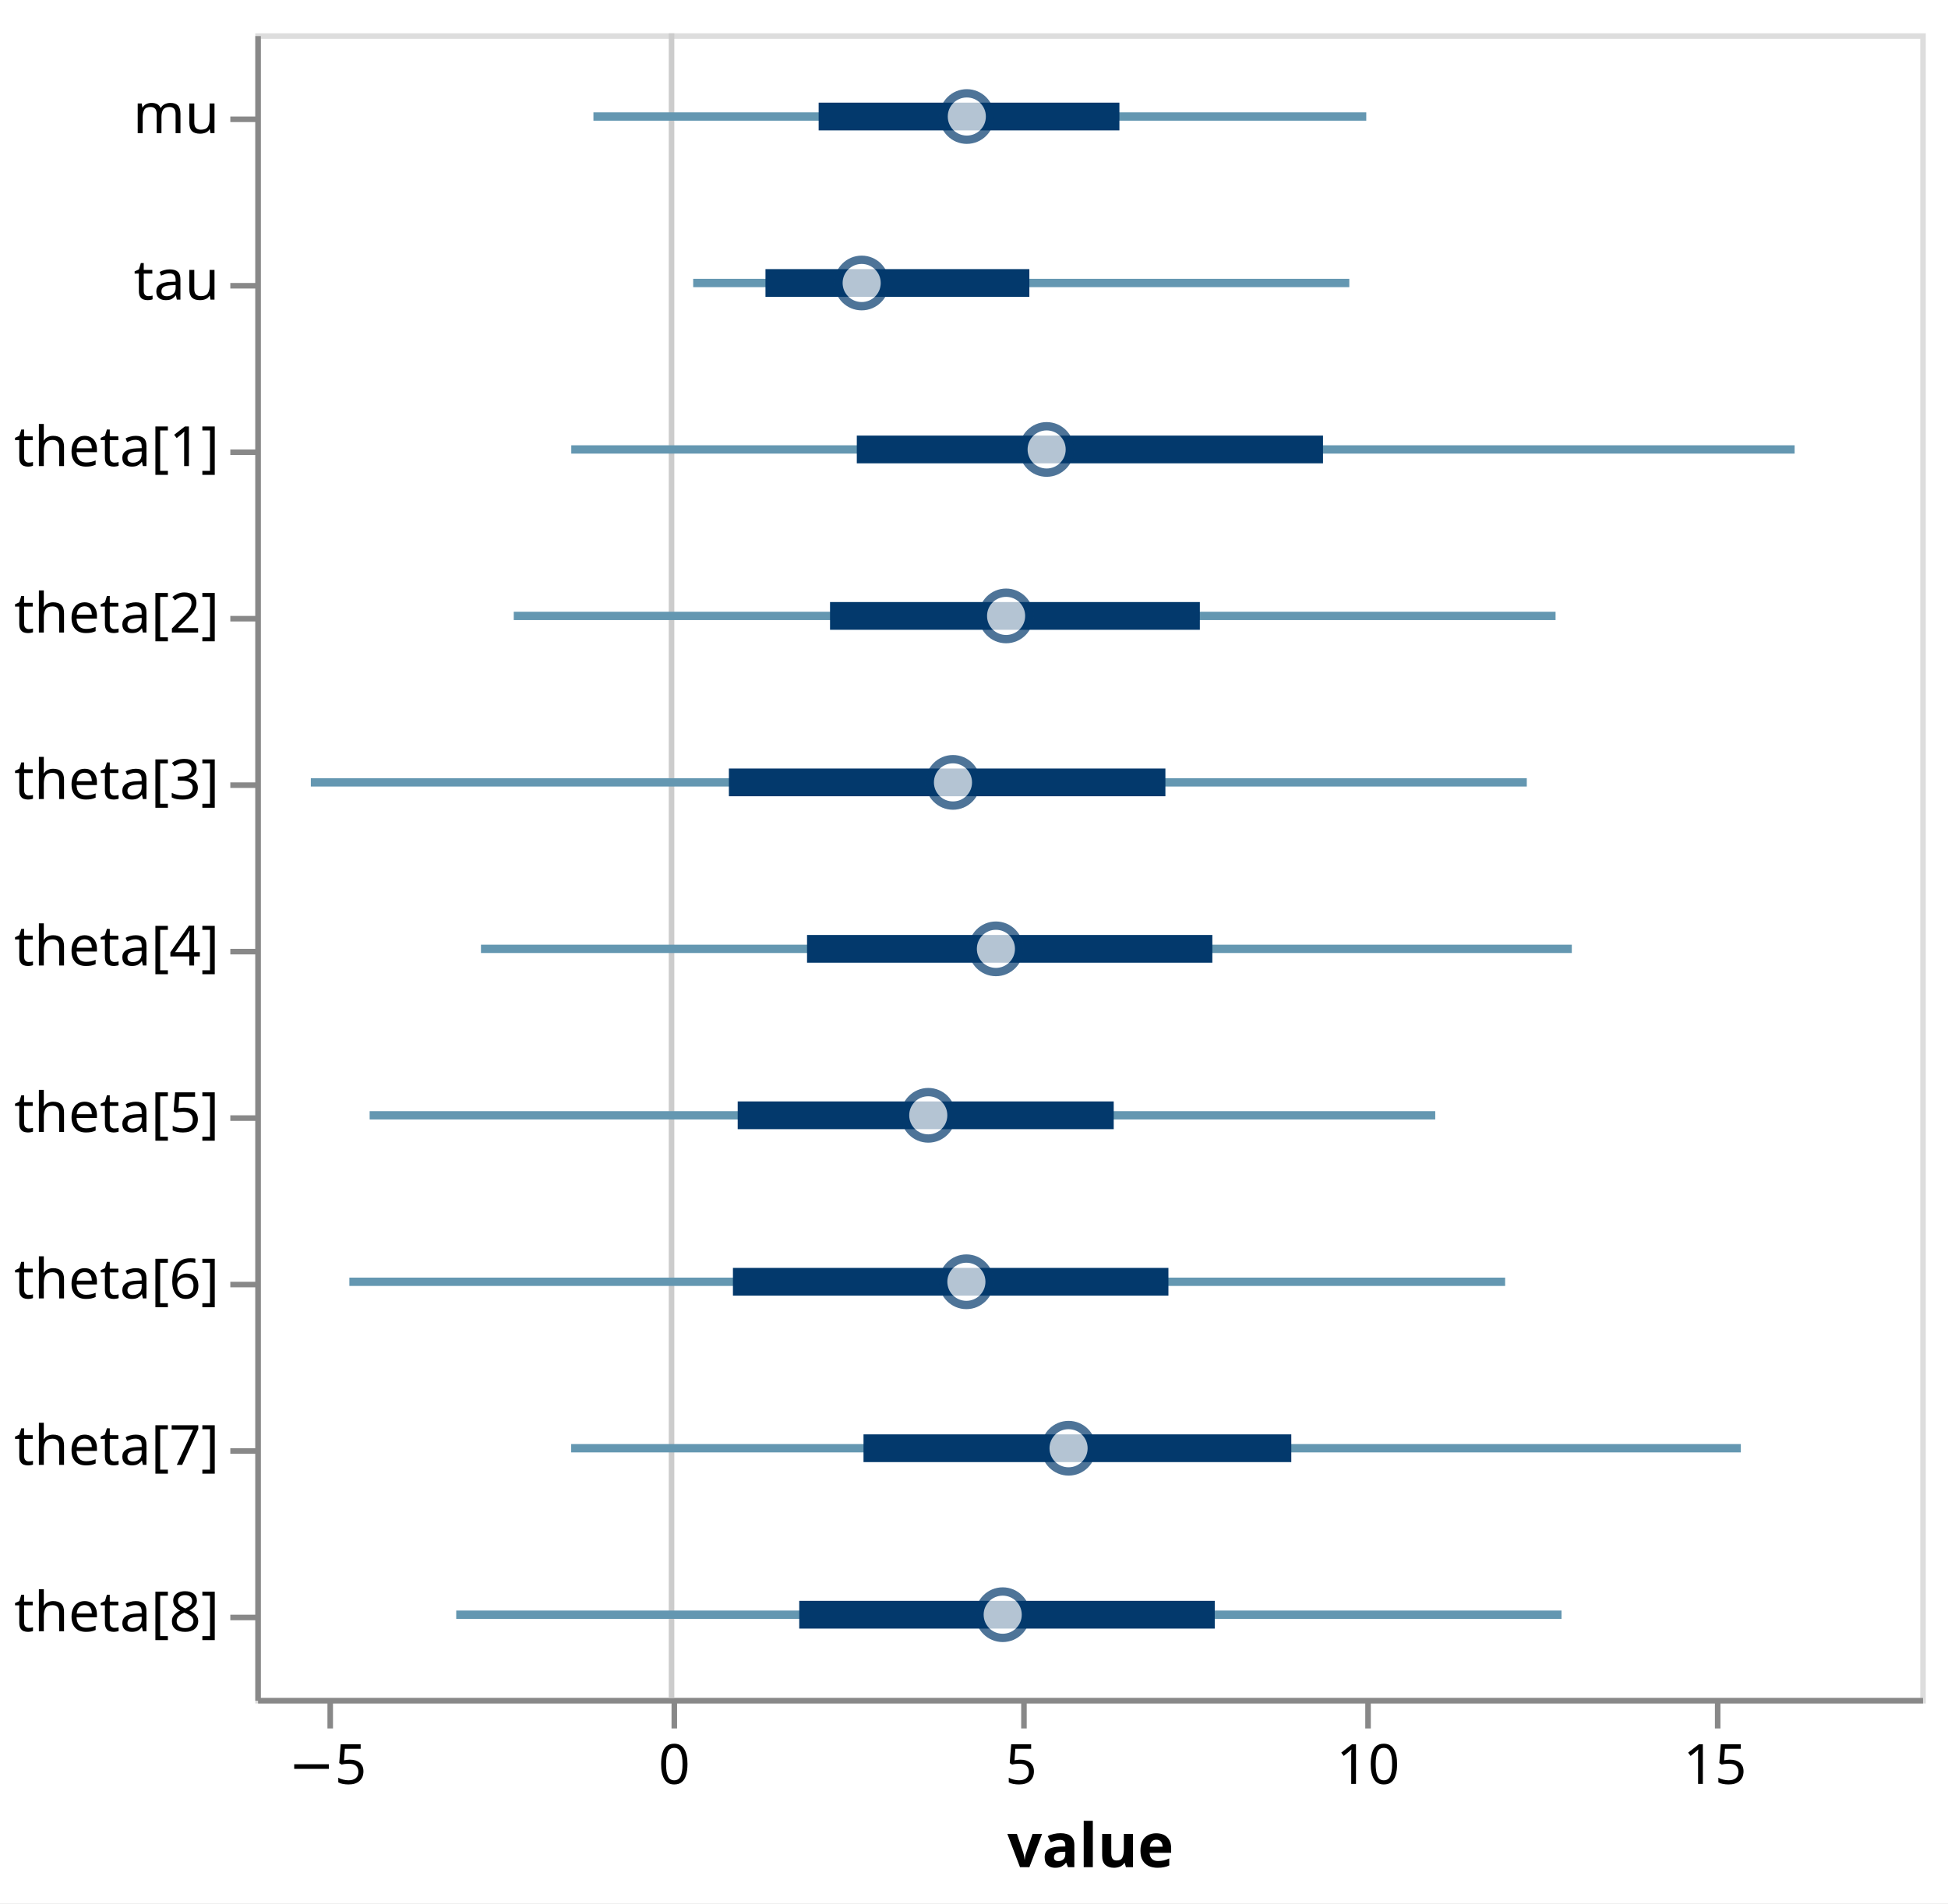
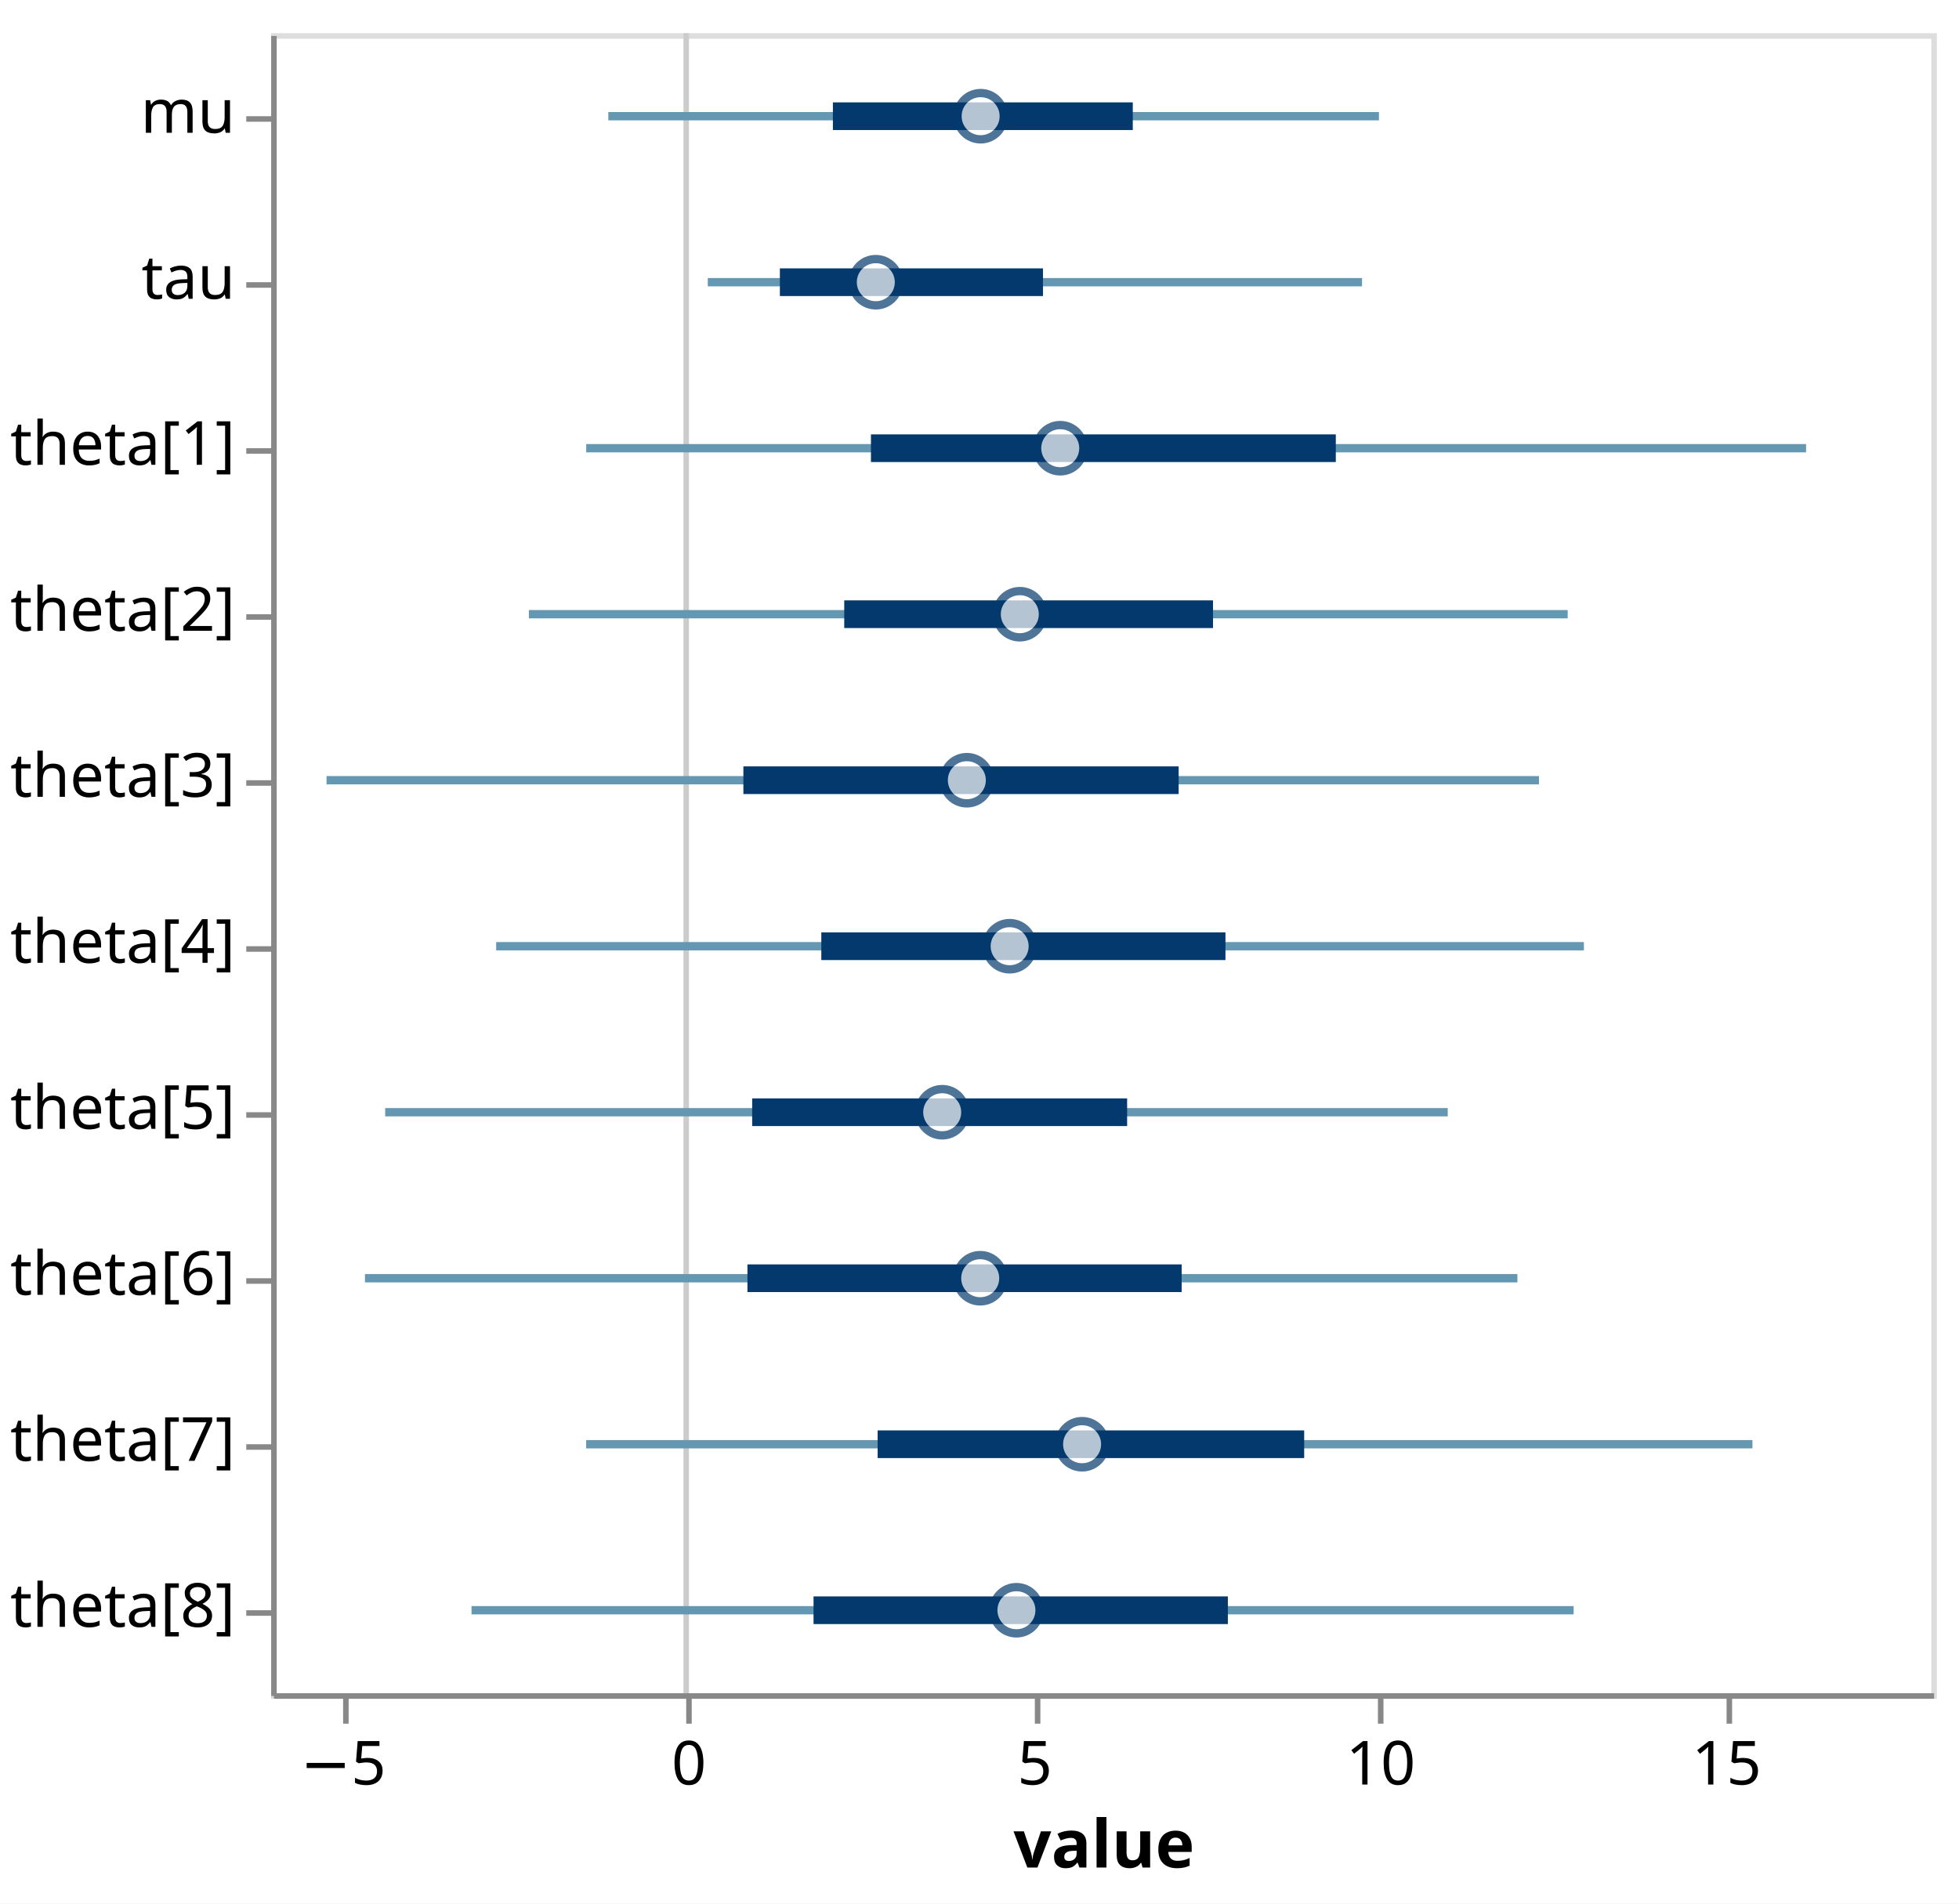
- <svg xmlns="http://www.w3.org/2000/svg" version="1.1" class="marks" width="351" height="343" viewBox="0 0 351 343">
-   <rect width="351" height="343" fill="white" />
-   <g fill="none" stroke-miterlimit="10" transform="translate(46,6)">
+ <svg xmlns="http://www.w3.org/2000/svg" version="1.1" class="marks" width="354" height="344" viewBox="0 0 354 344">
+   <rect width="354" height="344" fill="white" />
+   <g fill="none" stroke-miterlimit="10" transform="translate(49,6)">
    <g class="mark-group role-frame root" role="graphics-object" aria-roledescription="group mark container">
      <g transform="translate(0,0)">
        <path class="background" aria-hidden="true" d="M0.5,0.5h300v300h-300Z" stroke="#ddd" />
        <g>
          <g class="mark-group role-axis" role="graphics-symbol" aria-roledescription="axis" aria-label="X-axis titled 'value' for a linear scale with values from −6 to 18">
            <g transform="translate(0.5,300.5)">
              <path class="background" aria-hidden="true" d="M0,0h0v0h0Z" pointer-events="none" />
              <g>
                <g class="mark-rule role-axis-tick" pointer-events="none">
                  <line transform="translate(13,0)" x2="0" y2="5" stroke="#888" stroke-width="1" opacity="1" />
                  <line transform="translate(75,0)" x2="0" y2="5" stroke="#888" stroke-width="1" opacity="1" />
                  <line transform="translate(138,0)" x2="0" y2="5" stroke="#888" stroke-width="1" opacity="1" />
                  <line transform="translate(200,0)" x2="0" y2="5" stroke="#888" stroke-width="1" opacity="1" />
                  <line transform="translate(263,0)" x2="0" y2="5" stroke="#888" stroke-width="1" opacity="1" />
                </g>
                <g class="mark-text role-axis-label" pointer-events="none">
-                   <text text-anchor="middle" transform="translate(12.5,15)" font-family="sans-serif" font-size="10px" fill="#000" opacity="1">−5</text>
-                   <text text-anchor="middle" transform="translate(75,15)" font-family="sans-serif" font-size="10px" fill="#000" opacity="1">0</text>
-                   <text text-anchor="middle" transform="translate(137.5,15)" font-family="sans-serif" font-size="10px" fill="#000" opacity="1">5</text>
-                   <text text-anchor="middle" transform="translate(200,15)" font-family="sans-serif" font-size="10px" fill="#000" opacity="1">10</text>
-                   <text text-anchor="middle" transform="translate(262.5,15)" font-family="sans-serif" font-size="10px" fill="#000" opacity="1">15</text>
+                   <text text-anchor="middle" transform="translate(12.5,16)" font-family="sans-serif" font-size="11px" fill="#000" opacity="1">−5</text>
+                   <text text-anchor="middle" transform="translate(75,16)" font-family="sans-serif" font-size="11px" fill="#000" opacity="1">0</text>
+                   <text text-anchor="middle" transform="translate(137.5,16)" font-family="sans-serif" font-size="11px" fill="#000" opacity="1">5</text>
+                   <text text-anchor="middle" transform="translate(200,16)" font-family="sans-serif" font-size="11px" fill="#000" opacity="1">10</text>
+                   <text text-anchor="middle" transform="translate(262.5,16)" font-family="sans-serif" font-size="11px" fill="#000" opacity="1">15</text>
                </g>
                <g class="mark-rule role-axis-domain" pointer-events="none">
                  <line transform="translate(0,0)" x2="300" y2="0" stroke="#888" stroke-width="1" opacity="1" />
                </g>
                <g class="mark-text role-axis-title" pointer-events="none">
-                   <text text-anchor="middle" transform="translate(150,30)" font-family="sans-serif" font-size="11px" font-weight="bold" fill="#000" opacity="1">value</text>
+                   <text text-anchor="middle" transform="translate(150,31)" font-family="sans-serif" font-size="12px" font-weight="bold" fill="#000" opacity="1">value</text>
                </g>
              </g>
              <path class="foreground" aria-hidden="true" d="" pointer-events="none" display="none" />
            </g>
          </g>
          <g class="mark-group role-axis" role="graphics-symbol" aria-roledescription="axis" aria-label="Y-axis for a discrete scale with 10 values: mu, tau, theta[1], theta[2], theta[3], ending with theta[8]">
            <g transform="translate(0.5,0.5)">
              <path class="background" aria-hidden="true" d="M0,0h0v0h0Z" pointer-events="none" />
              <g>
                <g class="mark-rule role-axis-tick" pointer-events="none">
                  <line transform="translate(0,15)" x2="-5" y2="0" stroke="#888" stroke-width="1" opacity="1" />
                  <line transform="translate(0,45)" x2="-5" y2="0" stroke="#888" stroke-width="1" opacity="1" />
                  <line transform="translate(0,75)" x2="-5" y2="0" stroke="#888" stroke-width="1" opacity="1" />
                  <line transform="translate(0,105)" x2="-5" y2="0" stroke="#888" stroke-width="1" opacity="1" />
                  <line transform="translate(0,135)" x2="-5" y2="0" stroke="#888" stroke-width="1" opacity="1" />
                  <line transform="translate(0,165)" x2="-5" y2="0" stroke="#888" stroke-width="1" opacity="1" />
                  <line transform="translate(0,195)" x2="-5" y2="0" stroke="#888" stroke-width="1" opacity="1" />
                  <line transform="translate(0,225)" x2="-5" y2="0" stroke="#888" stroke-width="1" opacity="1" />
                  <line transform="translate(0,255)" x2="-5" y2="0" stroke="#888" stroke-width="1" opacity="1" />
                  <line transform="translate(0,285)" x2="-5" y2="0" stroke="#888" stroke-width="1" opacity="1" />
                </g>
                <g class="mark-text role-axis-label" pointer-events="none">
-                   <text text-anchor="end" transform="translate(-7,17.5)" font-family="sans-serif" font-size="10px" fill="#000" opacity="1">mu</text>
-                   <text text-anchor="end" transform="translate(-7,47.5)" font-family="sans-serif" font-size="10px" fill="#000" opacity="1">tau</text>
-                   <text text-anchor="end" transform="translate(-7,77.5)" font-family="sans-serif" font-size="10px" fill="#000" opacity="1">theta[1]</text>
-                   <text text-anchor="end" transform="translate(-7,107.5)" font-family="sans-serif" font-size="10px" fill="#000" opacity="1">theta[2]</text>
-                   <text text-anchor="end" transform="translate(-7,137.5)" font-family="sans-serif" font-size="10px" fill="#000" opacity="1">theta[3]</text>
-                   <text text-anchor="end" transform="translate(-7,167.5)" font-family="sans-serif" font-size="10px" fill="#000" opacity="1">theta[4]</text>
-                   <text text-anchor="end" transform="translate(-7,197.5)" font-family="sans-serif" font-size="10px" fill="#000" opacity="1">theta[5]</text>
-                   <text text-anchor="end" transform="translate(-7,227.5)" font-family="sans-serif" font-size="10px" fill="#000" opacity="1">theta[6]</text>
-                   <text text-anchor="end" transform="translate(-7,257.5)" font-family="sans-serif" font-size="10px" fill="#000" opacity="1">theta[7]</text>
-                   <text text-anchor="end" transform="translate(-7,287.5)" font-family="sans-serif" font-size="10px" fill="#000" opacity="1">theta[8]</text>
+                   <text text-anchor="end" transform="translate(-7,17.5)" font-family="sans-serif" font-size="11px" fill="#000" opacity="1">mu</text>
+                   <text text-anchor="end" transform="translate(-7,47.5)" font-family="sans-serif" font-size="11px" fill="#000" opacity="1">tau</text>
+                   <text text-anchor="end" transform="translate(-7,77.5)" font-family="sans-serif" font-size="11px" fill="#000" opacity="1">theta[1]</text>
+                   <text text-anchor="end" transform="translate(-7,107.5)" font-family="sans-serif" font-size="11px" fill="#000" opacity="1">theta[2]</text>
+                   <text text-anchor="end" transform="translate(-7,137.5)" font-family="sans-serif" font-size="11px" fill="#000" opacity="1">theta[3]</text>
+                   <text text-anchor="end" transform="translate(-7,167.5)" font-family="sans-serif" font-size="11px" fill="#000" opacity="1">theta[4]</text>
+                   <text text-anchor="end" transform="translate(-7,197.5)" font-family="sans-serif" font-size="11px" fill="#000" opacity="1">theta[5]</text>
+                   <text text-anchor="end" transform="translate(-7,227.5)" font-family="sans-serif" font-size="11px" fill="#000" opacity="1">theta[6]</text>
+                   <text text-anchor="end" transform="translate(-7,257.5)" font-family="sans-serif" font-size="11px" fill="#000" opacity="1">theta[7]</text>
+                   <text text-anchor="end" transform="translate(-7,287.5)" font-family="sans-serif" font-size="11px" fill="#000" opacity="1">theta[8]</text>
                </g>
                <g class="mark-rule role-axis-domain" pointer-events="none">
                  <line transform="translate(0,0)" x2="0" y2="300" stroke="#888" stroke-width="1" opacity="1" />
                </g>
              </g>
              <path class="foreground" aria-hidden="true" d="" pointer-events="none" display="none" />
            </g>
          </g>
-           <g class="mark-rule role-mark layer_0_marks" role="graphics-object" aria-roledescription="rule mark container">
-             <line aria-label="variable: undefined; m: NaN; ll: NaN; hh: NaN" role="graphics-symbol" aria-roledescription="rule mark" transform="translate(75,0)" x2="0" y2="300" stroke="#CCCCCC" />
+           <g class="mark-rule role-mark layer_0_marks" role="graphics-symbol" aria-roledescription="rule mark container">
+             <line transform="translate(75,0)" x2="0" y2="300" stroke="#CCCCCC" />
          </g>
          <g class="mark-rule role-mark layer_1_marks" role="graphics-object" aria-roledescription="rule mark container">
-             <line aria-label="value: −1.12579; variable: mu; hh: 10.01455; m: 4.2564; ll: −1.12579" role="graphics-symbol" aria-roledescription="rule mark" transform="translate(60.92762,15)" x2="139.254" y2="0" stroke="#6497B1" stroke-width="1.5" />
-             <line aria-label="value: 0.31218; variable: tau; hh: 9.7699; m: 2.7409; ll: 0.31218" role="graphics-symbol" aria-roledescription="rule mark" transform="translate(78.90225,45)" x2="118.221" y2="0" stroke="#6497B1" stroke-width="1.5" />
-             <line aria-label="value: −1.44528; variable: theta[1]; hh: 16.189095; m: 5.4071; ll: −1.44528" role="graphics-symbol" aria-roledescription="rule mark" transform="translate(56.934,75)" x2="220.43" y2="0" stroke="#6497B1" stroke-width="1.5" />
-             <line aria-label="value: −2.274285; variable: theta[2]; hh: 12.743055; m: 4.8227; ll: −2.274285" role="graphics-symbol" aria-roledescription="rule mark" transform="translate(46.57144,105)" x2="187.717" y2="0" stroke="#6497B1" stroke-width="1.5" />
-             <line aria-label="value: −5.19939; variable: theta[3]; hh: 12.32836; m: 4.0569; ll: −5.19939" role="graphics-symbol" aria-roledescription="rule mark" transform="translate(10.00762,135)" x2="219.097" y2="0" stroke="#6497B1" stroke-width="1.5" />
-             <line aria-label="value: −2.74704; variable: theta[4]; hh: 12.97737; m: 4.67585; ll: −2.74704" role="graphics-symbol" aria-roledescription="rule mark" transform="translate(40.662,165)" x2="196.555" y2="0" stroke="#6497B1" stroke-width="1.5" />
-             <line aria-label="value: −4.35168; variable: theta[5]; hh: 11.0088; m: 3.7008; ll: −4.35168" role="graphics-symbol" aria-roledescription="rule mark" transform="translate(20.604,195)" x2="192.006" y2="0" stroke="#6497B1" stroke-width="1.5" />
-             <line aria-label="value: −4.64394; variable: theta[6]; hh: 12.016145; m: 4.25035; ll: −4.64394" role="graphics-symbol" aria-roledescription="rule mark" transform="translate(16.95075,225)" x2="208.251" y2="0" stroke="#6497B1" stroke-width="1.5" />
-             <line aria-label="value: −1.44651; variable: theta[7]; hh: 15.413715; m: 5.7232; ll: −1.44651" role="graphics-symbol" aria-roledescription="rule mark" transform="translate(56.91862,255)" x2="210.753" y2="0" stroke="#6497B1" stroke-width="1.5" />
-             <line aria-label="value: −3.103585; variable: theta[8]; hh: 12.829025; m: 4.7738; ll: −3.103585" role="graphics-symbol" aria-roledescription="rule mark" transform="translate(36.20519,285)" x2="199.158" y2="0" stroke="#6497B1" stroke-width="1.5" />
+             <line aria-label="value: −1.12579; variable: mu; hh: 10.01455" role="graphics-symbol" aria-roledescription="rule mark" transform="translate(60.92762,15)" x2="139.254" y2="0" stroke="#6497B1" stroke-width="1.5" />
+             <line aria-label="value: 0.31218; variable: tau; hh: 9.7699" role="graphics-symbol" aria-roledescription="rule mark" transform="translate(78.90225,45)" x2="118.221" y2="0" stroke="#6497B1" stroke-width="1.5" />
+             <line aria-label="value: −1.44528; variable: theta[1]; hh: 16.189095" role="graphics-symbol" aria-roledescription="rule mark" transform="translate(56.934,75)" x2="220.43" y2="0" stroke="#6497B1" stroke-width="1.5" />
+             <line aria-label="value: −2.274285; variable: theta[2]; hh: 12.743055" role="graphics-symbol" aria-roledescription="rule mark" transform="translate(46.57144,105)" x2="187.717" y2="0" stroke="#6497B1" stroke-width="1.5" />
+             <line aria-label="value: −5.19939; variable: theta[3]; hh: 12.32836" role="graphics-symbol" aria-roledescription="rule mark" transform="translate(10.00762,135)" x2="219.097" y2="0" stroke="#6497B1" stroke-width="1.5" />
+             <line aria-label="value: −2.74704; variable: theta[4]; hh: 12.97737" role="graphics-symbol" aria-roledescription="rule mark" transform="translate(40.662,165)" x2="196.555" y2="0" stroke="#6497B1" stroke-width="1.5" />
+             <line aria-label="value: −4.35168; variable: theta[5]; hh: 11.0088" role="graphics-symbol" aria-roledescription="rule mark" transform="translate(20.604,195)" x2="192.006" y2="0" stroke="#6497B1" stroke-width="1.5" />
+             <line aria-label="value: −4.64394; variable: theta[6]; hh: 12.016145" role="graphics-symbol" aria-roledescription="rule mark" transform="translate(16.95075,225)" x2="208.251" y2="0" stroke="#6497B1" stroke-width="1.5" />
+             <line aria-label="value: −1.44651; variable: theta[7]; hh: 15.413715" role="graphics-symbol" aria-roledescription="rule mark" transform="translate(56.91862,255)" x2="210.753" y2="0" stroke="#6497B1" stroke-width="1.5" />
+             <line aria-label="value: −3.103585; variable: theta[8]; hh: 12.829025" role="graphics-symbol" aria-roledescription="rule mark" transform="translate(36.20519,285)" x2="199.158" y2="0" stroke="#6497B1" stroke-width="1.5" />
          </g>
          <g class="mark-rule role-mark layer_2_marks" role="graphics-object" aria-roledescription="rule mark container">
-             <line aria-label="value: 2.12065; variable: mu; h: 6.4559; m: 4.2564; ll: −1.12579; hh: 10.01455" role="graphics-symbol" aria-roledescription="rule mark" transform="translate(101.5081,15)" x2="54.191" y2="0" stroke="#03396C" stroke-width="5" />
-             <line aria-label="value: 1.35425; variable: tau; h: 5.15795; m: 2.7409; ll: 0.31218; hh: 9.7699" role="graphics-symbol" aria-roledescription="rule mark" transform="translate(91.92813,45)" x2="47.546" y2="0" stroke="#03396C" stroke-width="5" />
-             <line aria-label="value: 2.670675; variable: theta[1]; h: 9.39085; m: 5.4071; ll: −1.44528; hh: 16.189095" role="graphics-symbol" aria-roledescription="rule mark" transform="translate(108.3834,75)" x2="84.002" y2="0" stroke="#03396C" stroke-width="5" />
-             <line aria-label="value: 2.284775; variable: theta[2]; h: 7.61555; m: 4.8227; ll: −2.274285; hh: 12.743055" role="graphics-symbol" aria-roledescription="rule mark" transform="translate(103.5597,105)" x2="66.635" y2="0" stroke="#03396C" stroke-width="5" />
-             <line aria-label="value: 0.8267; variable: theta[3]; h: 7.11905; m: 4.0569; ll: −5.19939; hh: 12.32836" role="graphics-symbol" aria-roledescription="rule mark" transform="translate(85.33375,135)" x2="78.654" y2="0" stroke="#03396C" stroke-width="5" />
-             <line aria-label="value: 1.953275; variable: theta[4]; h: 7.79565; m: 4.67585; ll: −2.74704; hh: 12.97737" role="graphics-symbol" aria-roledescription="rule mark" transform="translate(99.41594,165)" x2="73.03" y2="0" stroke="#03396C" stroke-width="5" />
-             <line aria-label="value: 0.95375; variable: theta[5]; h: 6.374075; m: 3.7008; ll: −4.35168; hh: 11.0088" role="graphics-symbol" aria-roledescription="rule mark" transform="translate(86.92188,195)" x2="67.754" y2="0" stroke="#03396C" stroke-width="5" />
-             <line aria-label="value: 0.885175; variable: theta[6]; h: 7.162475; m: 4.25035; ll: −4.64394; hh: 12.016145" role="graphics-symbol" aria-roledescription="rule mark" transform="translate(86.06469,225)" x2="78.466" y2="0" stroke="#03396C" stroke-width="5" />
-             <line aria-label="value: 2.767325; variable: theta[7]; h: 8.93375; m: 5.7232; ll: −1.44651; hh: 15.413715" role="graphics-symbol" aria-roledescription="rule mark" transform="translate(109.5916,255)" x2="77.08" y2="0" stroke="#03396C" stroke-width="5" />
-             <line aria-label="value: 1.840825; variable: theta[8]; h: 7.830325; m: 4.7738; ll: −3.103585; hh: 12.829025" role="graphics-symbol" aria-roledescription="rule mark" transform="translate(98.01031,285)" x2="74.869" y2="0" stroke="#03396C" stroke-width="5" />
+             <line aria-label="value: 2.12065; variable: mu; h: 6.4559" role="graphics-symbol" aria-roledescription="rule mark" transform="translate(101.5081,15)" x2="54.191" y2="0" stroke="#03396C" stroke-width="5" />
+             <line aria-label="value: 1.35425; variable: tau; h: 5.15795" role="graphics-symbol" aria-roledescription="rule mark" transform="translate(91.92813,45)" x2="47.546" y2="0" stroke="#03396C" stroke-width="5" />
+             <line aria-label="value: 2.670675; variable: theta[1]; h: 9.39085" role="graphics-symbol" aria-roledescription="rule mark" transform="translate(108.3834,75)" x2="84.002" y2="0" stroke="#03396C" stroke-width="5" />
+             <line aria-label="value: 2.284775; variable: theta[2]; h: 7.61555" role="graphics-symbol" aria-roledescription="rule mark" transform="translate(103.5597,105)" x2="66.635" y2="0" stroke="#03396C" stroke-width="5" />
+             <line aria-label="value: 0.8267; variable: theta[3]; h: 7.11905" role="graphics-symbol" aria-roledescription="rule mark" transform="translate(85.33375,135)" x2="78.654" y2="0" stroke="#03396C" stroke-width="5" />
+             <line aria-label="value: 1.953275; variable: theta[4]; h: 7.79565" role="graphics-symbol" aria-roledescription="rule mark" transform="translate(99.41594,165)" x2="73.03" y2="0" stroke="#03396C" stroke-width="5" />
+             <line aria-label="value: 0.95375; variable: theta[5]; h: 6.374075" role="graphics-symbol" aria-roledescription="rule mark" transform="translate(86.92188,195)" x2="67.754" y2="0" stroke="#03396C" stroke-width="5" />
+             <line aria-label="value: 0.885175; variable: theta[6]; h: 7.162475" role="graphics-symbol" aria-roledescription="rule mark" transform="translate(86.06469,225)" x2="78.466" y2="0" stroke="#03396C" stroke-width="5" />
+             <line aria-label="value: 2.767325; variable: theta[7]; h: 8.93375" role="graphics-symbol" aria-roledescription="rule mark" transform="translate(109.5916,255)" x2="77.08" y2="0" stroke="#03396C" stroke-width="5" />
+             <line aria-label="value: 1.840825; variable: theta[8]; h: 7.830325" role="graphics-symbol" aria-roledescription="rule mark" transform="translate(98.01031,285)" x2="74.869" y2="0" stroke="#03396C" stroke-width="5" />
          </g>
          <g class="mark-symbol role-mark layer_3_marks" role="graphics-object" aria-roledescription="symbol mark container">
-             <path aria-label="value: 4.2564; variable: mu; m: 4.2564; ll: −1.12579; hh: 10.01455" role="graphics-symbol" aria-roledescription="point" transform="translate(128.205,15)" d="M4.183,0A4.183,4.183,0,1,1,-4.183,0A4.183,4.183,0,1,1,4.183,0" fill="#FFFFFF" stroke="#03396C" stroke-width="1.5" opacity="0.7" />
-             <path aria-label="value: 2.7409; variable: tau; m: 2.7409; ll: 0.31218; hh: 9.7699" role="graphics-symbol" aria-roledescription="point" transform="translate(109.2613,45)" d="M4.183,0A4.183,4.183,0,1,1,-4.183,0A4.183,4.183,0,1,1,4.183,0" fill="#FFFFFF" stroke="#03396C" stroke-width="1.5" opacity="0.7" />
-             <path aria-label="value: 5.4071; variable: theta[1]; m: 5.4071; ll: −1.44528; hh: 16.189095" role="graphics-symbol" aria-roledescription="point" transform="translate(142.5888,75)" d="M4.183,0A4.183,4.183,0,1,1,-4.183,0A4.183,4.183,0,1,1,4.183,0" fill="#FFFFFF" stroke="#03396C" stroke-width="1.5" opacity="0.7" />
-             <path aria-label="value: 4.8227; variable: theta[2]; m: 4.8227; ll: −2.274285; hh: 12.743055" role="graphics-symbol" aria-roledescription="point" transform="translate(135.2838,105)" d="M4.183,0A4.183,4.183,0,1,1,-4.183,0A4.183,4.183,0,1,1,4.183,0" fill="#FFFFFF" stroke="#03396C" stroke-width="1.5" opacity="0.7" />
-             <path aria-label="value: 4.0569; variable: theta[3]; m: 4.0569; ll: −5.19939; hh: 12.32836" role="graphics-symbol" aria-roledescription="point" transform="translate(125.7112,135)" d="M4.183,0A4.183,4.183,0,1,1,-4.183,0A4.183,4.183,0,1,1,4.183,0" fill="#FFFFFF" stroke="#03396C" stroke-width="1.5" opacity="0.7" />
-             <path aria-label="value: 4.67585; variable: theta[4]; m: 4.67585; ll: −2.74704; hh: 12.97737" role="graphics-symbol" aria-roledescription="point" transform="translate(133.4481,165)" d="M4.183,0A4.183,4.183,0,1,1,-4.183,0A4.183,4.183,0,1,1,4.183,0" fill="#FFFFFF" stroke="#03396C" stroke-width="1.5" opacity="0.7" />
-             <path aria-label="value: 3.7008; variable: theta[5]; m: 3.7008; ll: −4.35168; hh: 11.0088" role="graphics-symbol" aria-roledescription="point" transform="translate(121.26,195)" d="M4.183,0A4.183,4.183,0,1,1,-4.183,0A4.183,4.183,0,1,1,4.183,0" fill="#FFFFFF" stroke="#03396C" stroke-width="1.5" opacity="0.7" />
-             <path aria-label="value: 4.25035; variable: theta[6]; m: 4.25035; ll: −4.64394; hh: 12.016145" role="graphics-symbol" aria-roledescription="point" transform="translate(128.1294,225)" d="M4.183,0A4.183,4.183,0,1,1,-4.183,0A4.183,4.183,0,1,1,4.183,0" fill="#FFFFFF" stroke="#03396C" stroke-width="1.5" opacity="0.7" />
-             <path aria-label="value: 5.7232; variable: theta[7]; m: 5.7232; ll: −1.44651; hh: 15.413715" role="graphics-symbol" aria-roledescription="point" transform="translate(146.54,255)" d="M4.183,0A4.183,4.183,0,1,1,-4.183,0A4.183,4.183,0,1,1,4.183,0" fill="#FFFFFF" stroke="#03396C" stroke-width="1.5" opacity="0.7" />
-             <path aria-label="value: 4.7738; variable: theta[8]; m: 4.7738; ll: −3.103585; hh: 12.829025" role="graphics-symbol" aria-roledescription="point" transform="translate(134.6725,285)" d="M4.183,0A4.183,4.183,0,1,1,-4.183,0A4.183,4.183,0,1,1,4.183,0" fill="#FFFFFF" stroke="#03396C" stroke-width="1.5" opacity="0.7" />
+             <path aria-label="value: 4.2564; variable: mu; m: 4.256; ll: −1.126; hh: 10.01" role="graphics-symbol" aria-roledescription="point" transform="translate(128.205,15)" d="M4.183,0A4.183,4.183,0,1,1,-4.183,0A4.183,4.183,0,1,1,4.183,0" fill="#FFFFFF" stroke="#03396C" stroke-width="1.5" opacity="0.7" />
+             <path aria-label="value: 2.7409; variable: tau; m: 2.741; ll: 0.3122; hh: 9.77" role="graphics-symbol" aria-roledescription="point" transform="translate(109.2613,45)" d="M4.183,0A4.183,4.183,0,1,1,-4.183,0A4.183,4.183,0,1,1,4.183,0" fill="#FFFFFF" stroke="#03396C" stroke-width="1.5" opacity="0.7" />
+             <path aria-label="value: 5.4071; variable: theta[1]; m: 5.407; ll: −1.445; hh: 16.19" role="graphics-symbol" aria-roledescription="point" transform="translate(142.5888,75)" d="M4.183,0A4.183,4.183,0,1,1,-4.183,0A4.183,4.183,0,1,1,4.183,0" fill="#FFFFFF" stroke="#03396C" stroke-width="1.5" opacity="0.7" />
+             <path aria-label="value: 4.8227; variable: theta[2]; m: 4.823; ll: −2.274; hh: 12.74" role="graphics-symbol" aria-roledescription="point" transform="translate(135.2838,105)" d="M4.183,0A4.183,4.183,0,1,1,-4.183,0A4.183,4.183,0,1,1,4.183,0" fill="#FFFFFF" stroke="#03396C" stroke-width="1.5" opacity="0.7" />
+             <path aria-label="value: 4.0569; variable: theta[3]; m: 4.057; ll: −5.199; hh: 12.33" role="graphics-symbol" aria-roledescription="point" transform="translate(125.7112,135)" d="M4.183,0A4.183,4.183,0,1,1,-4.183,0A4.183,4.183,0,1,1,4.183,0" fill="#FFFFFF" stroke="#03396C" stroke-width="1.5" opacity="0.7" />
+             <path aria-label="value: 4.67585; variable: theta[4]; m: 4.676; ll: −2.747; hh: 12.98" role="graphics-symbol" aria-roledescription="point" transform="translate(133.4481,165)" d="M4.183,0A4.183,4.183,0,1,1,-4.183,0A4.183,4.183,0,1,1,4.183,0" fill="#FFFFFF" stroke="#03396C" stroke-width="1.5" opacity="0.7" />
+             <path aria-label="value: 3.7008; variable: theta[5]; m: 3.701; ll: −4.352; hh: 11.01" role="graphics-symbol" aria-roledescription="point" transform="translate(121.26,195)" d="M4.183,0A4.183,4.183,0,1,1,-4.183,0A4.183,4.183,0,1,1,4.183,0" fill="#FFFFFF" stroke="#03396C" stroke-width="1.5" opacity="0.7" />
+             <path aria-label="value: 4.25035; variable: theta[6]; m: 4.25; ll: −4.644; hh: 12.02" role="graphics-symbol" aria-roledescription="point" transform="translate(128.1294,225)" d="M4.183,0A4.183,4.183,0,1,1,-4.183,0A4.183,4.183,0,1,1,4.183,0" fill="#FFFFFF" stroke="#03396C" stroke-width="1.5" opacity="0.7" />
+             <path aria-label="value: 5.7232; variable: theta[7]; m: 5.723; ll: −1.447; hh: 15.41" role="graphics-symbol" aria-roledescription="point" transform="translate(146.54,255)" d="M4.183,0A4.183,4.183,0,1,1,-4.183,0A4.183,4.183,0,1,1,4.183,0" fill="#FFFFFF" stroke="#03396C" stroke-width="1.5" opacity="0.7" />
+             <path aria-label="value: 4.7738; variable: theta[8]; m: 4.774; ll: −3.104; hh: 12.83" role="graphics-symbol" aria-roledescription="point" transform="translate(134.6725,285)" d="M4.183,0A4.183,4.183,0,1,1,-4.183,0A4.183,4.183,0,1,1,4.183,0" fill="#FFFFFF" stroke="#03396C" stroke-width="1.5" opacity="0.7" />
          </g>
        </g>
        <path class="foreground" aria-hidden="true" d="" display="none" />
      </g>
    </g>
  </g>
</svg>
